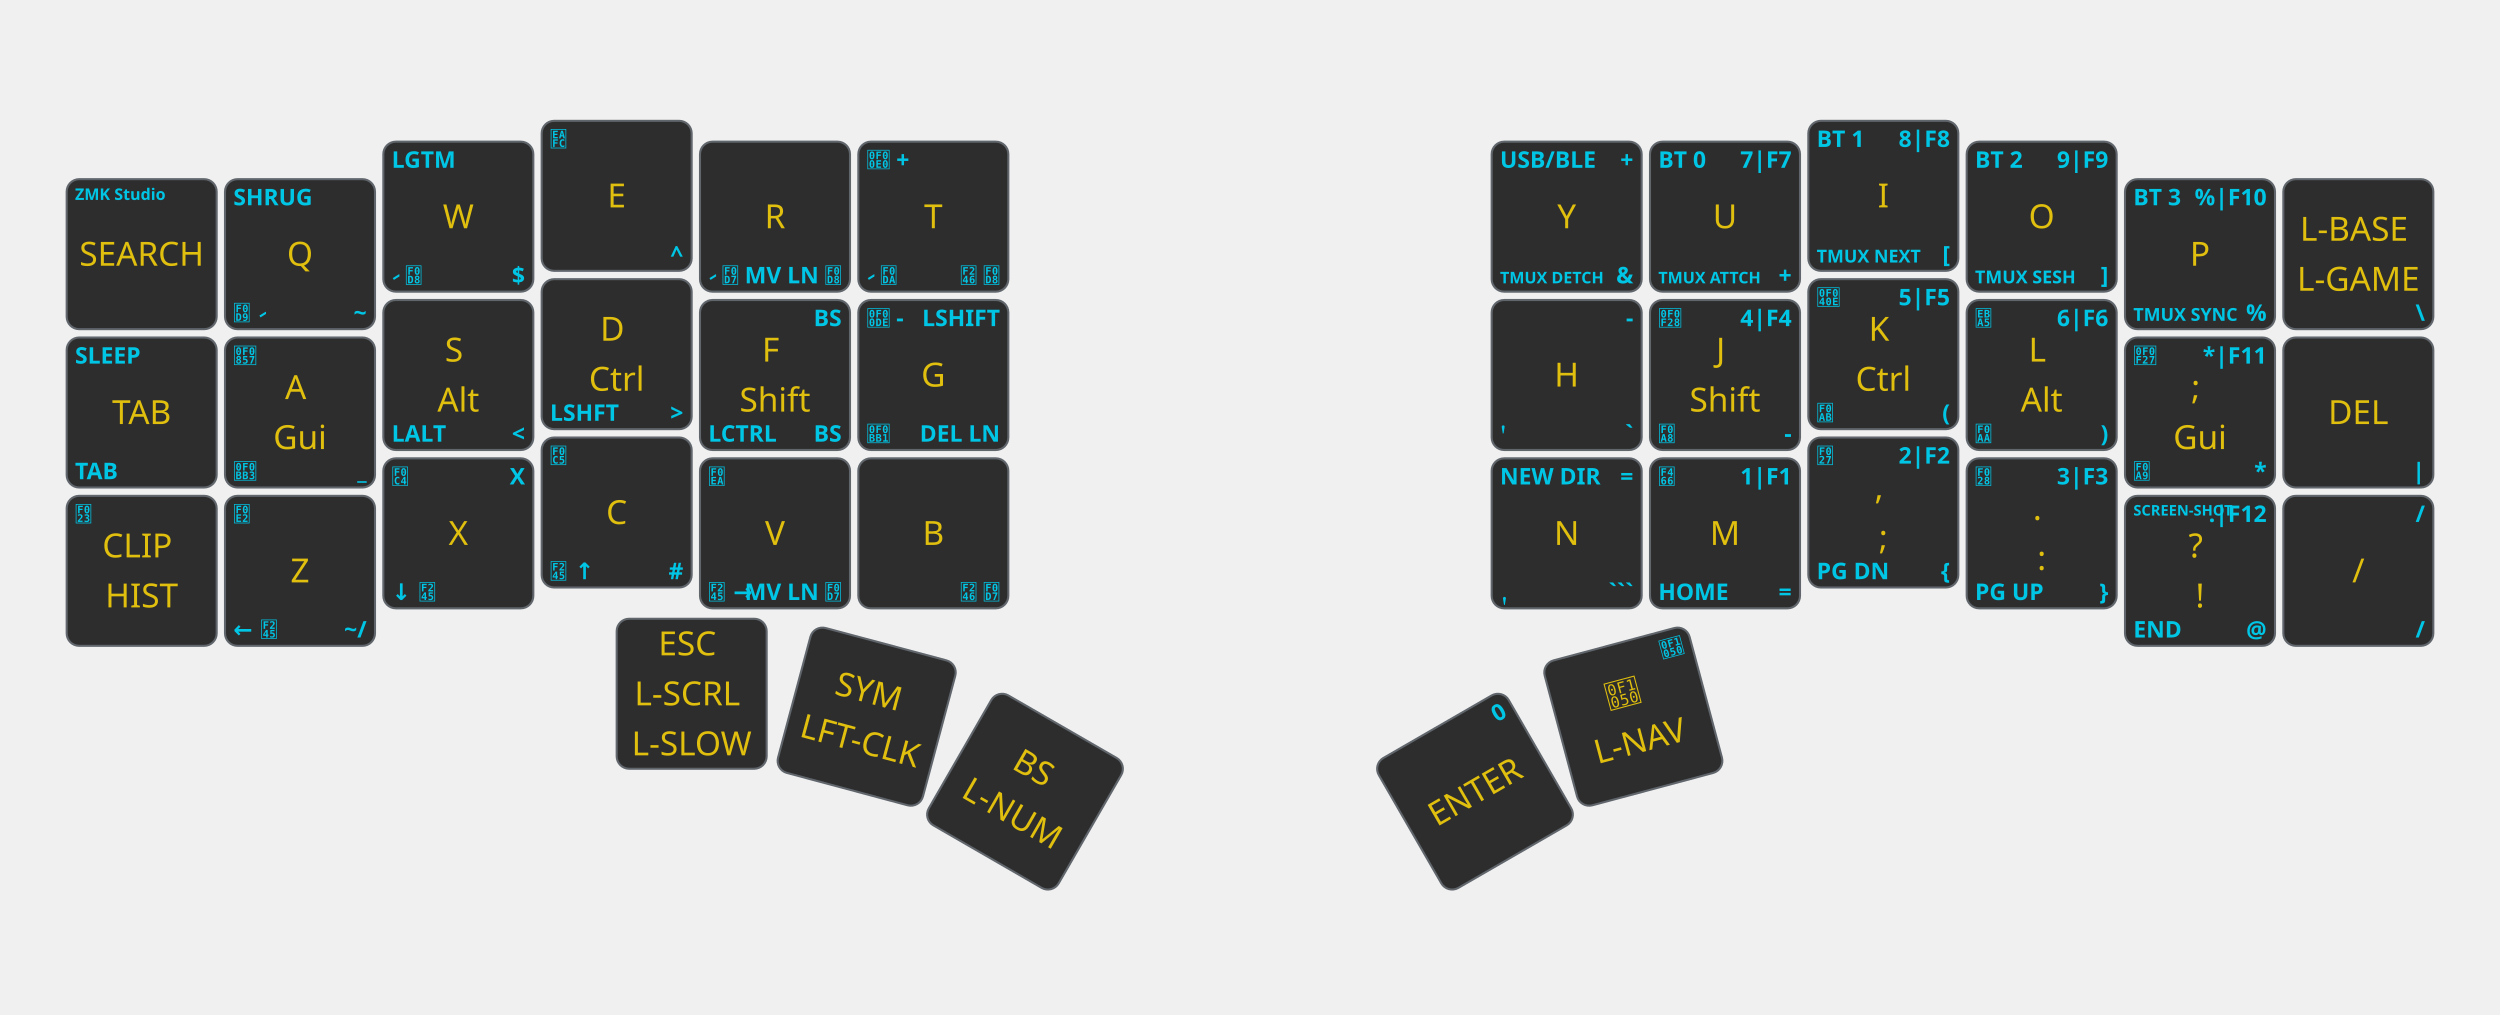
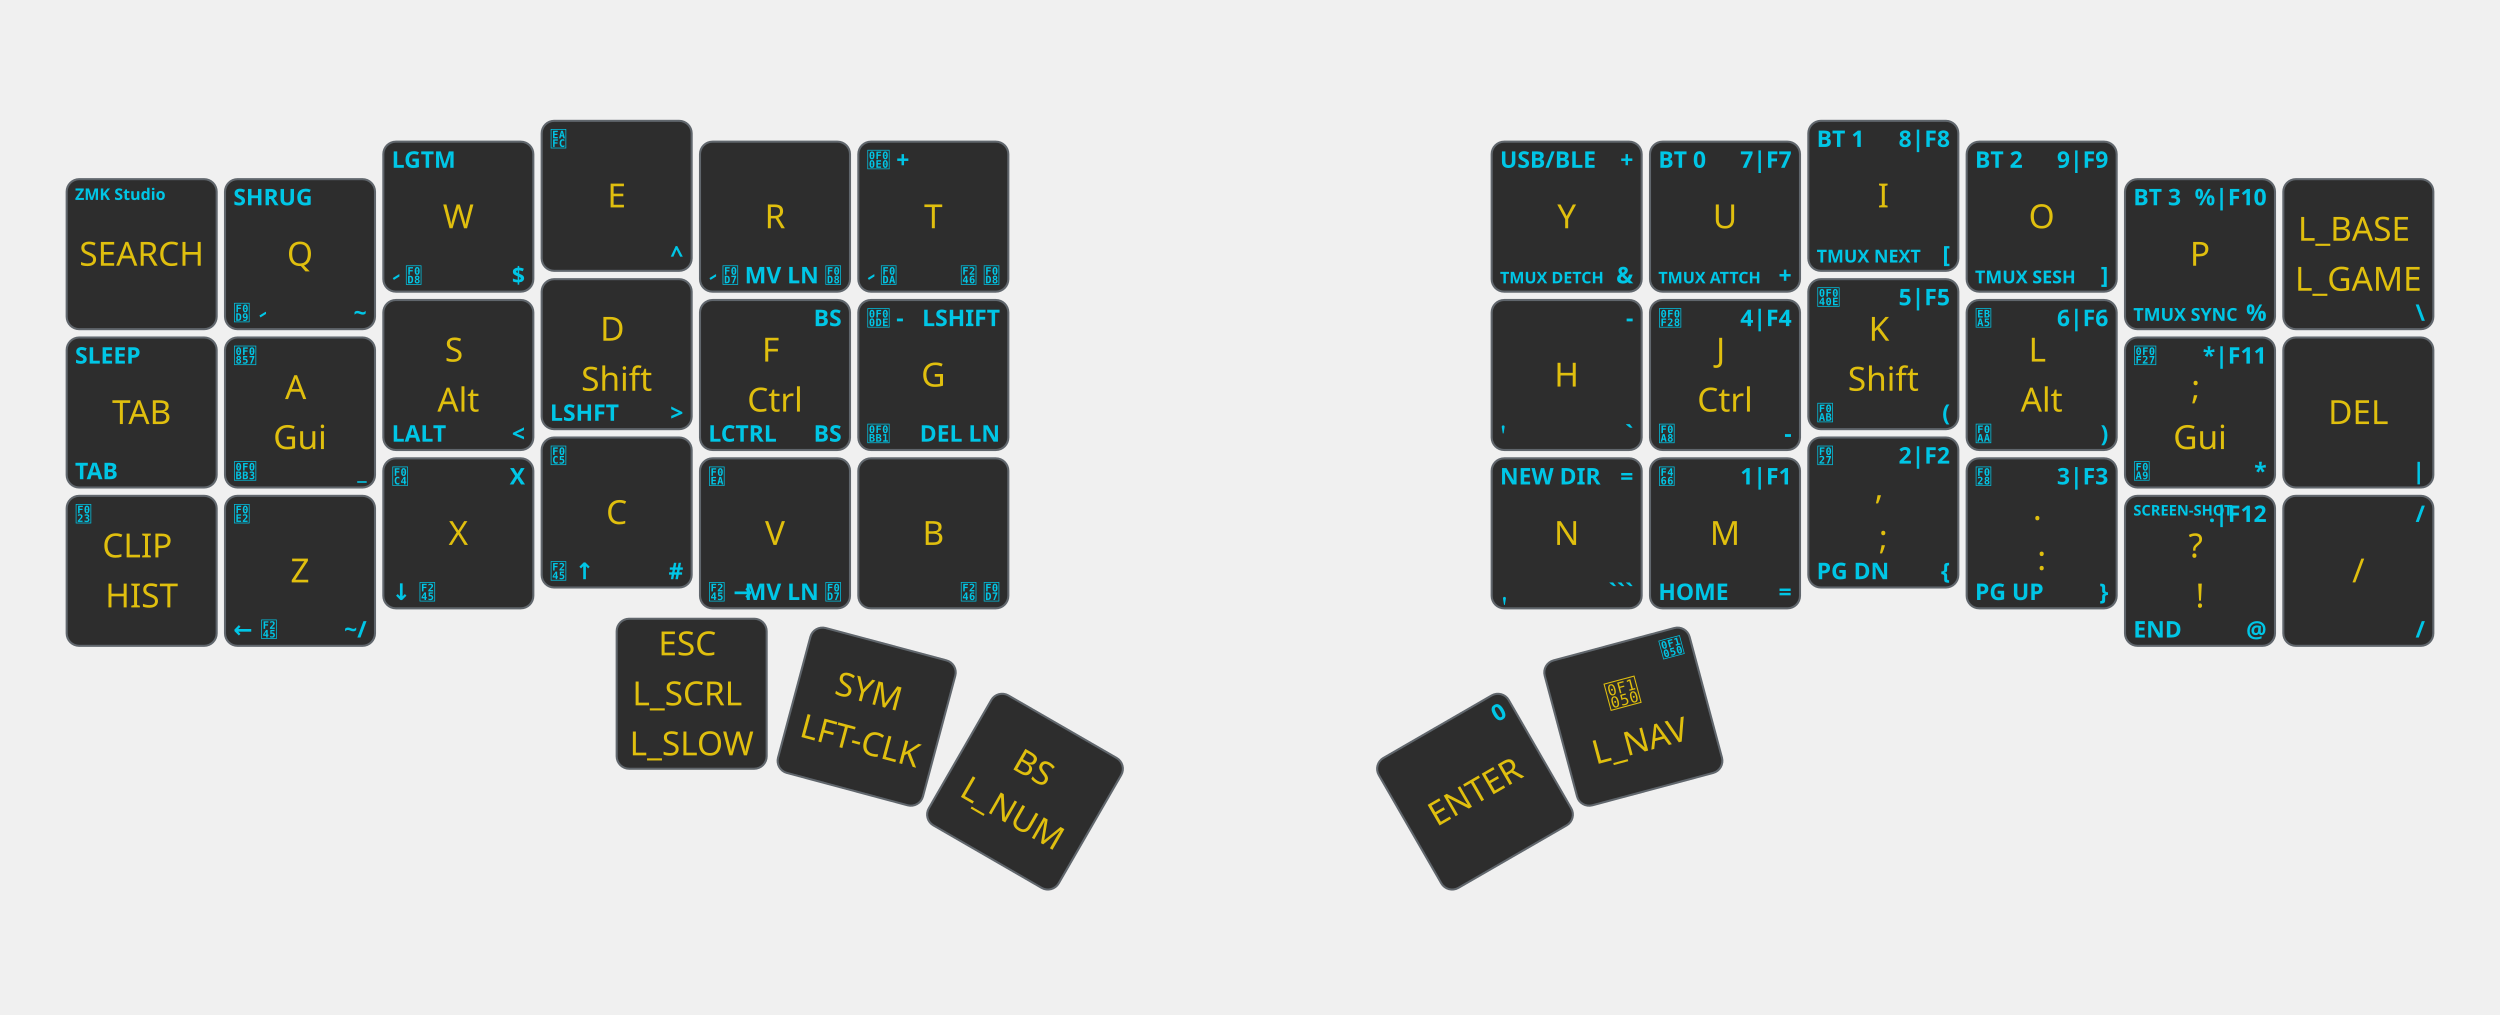
<svg xmlns="http://www.w3.org/2000/svg" width="1200" height="487" viewBox="0 0 1200 487" class="keymap">
  <style>/* inherit to force styles through use tags */
svg path {
    fill: inherit;
}

/* font and background color specifications */
svg.keymap {
    font-family: SFMono-Regular,Consolas,Liberation Mono,Menlo,monospace;
    font-size: 14px;
    font-kerning: normal;
    text-rendering: optimizeLegibility;
    fill: #24292e;
}

/* default key styling */
rect.key {
    fill: #f6f8fa;
}

rect.key, rect.combo {
    stroke: #c9cccf;
    stroke-width: 1;
}

/* default key side styling, only used is draw_key_sides is set */
rect.side {
    filter: brightness(90%);
}

/* color accent for combo boxes */
rect.combo, rect.combo-separate {
    fill: #cdf;
}

/* color accent for held keys */
rect.held, rect.combo.held {
    fill: #fdd;
}

/* color accent for ghost (optional) keys */
rect.ghost, rect.combo.ghost {
    stroke-dasharray: 4, 4;
    stroke-width: 2;
}

text {
    text-anchor: middle;
    dominant-baseline: middle;
}

/* styling for layer labels */
text.label {
    font-weight: bold;
    text-anchor: start;
    stroke: white;
    stroke-width: 4;
    paint-order: stroke;
}

/* styling for optional footer */
text.footer {
    text-anchor: end;
    dominant-baseline: auto;
    stroke: white;
    stroke-width: 4;
    paint-order: stroke;
}

/* styling for combo tap, and key non-tap label text */
text.combo, text.hold, text.shifted, text.left, text.right, text.tl, text.tr, text.bl, text.br {
    font-size: 11px;
}

text.hold, text.bl, text.br {
    text-anchor: middle;
    dominant-baseline: auto;
}

text.shifted, text.tl, text.tr {
    text-anchor: middle;
    dominant-baseline: hanging;
}

text.left, text.tl, text.bl {
    text-anchor: start;
}

text.right, text.tr, text.br {
    text-anchor: end;
}

text.layer-activator {
    text-decoration: underline;
}

/* styling for hold/shifted label text in combo box */
text.combo.hold, text.combo.shifted, text.combo.left, text.combo.right {
    font-size: 8px;
}

/* lighter symbol for transparent keys */
text.trans {
    fill: #7b7e81;
}

/* styling for combo dendrons */
path.combo {
    stroke-width: 1;
    stroke: gray;
    fill: none;
}

/* Start Tabler Icons Cleanup */
/* cannot use height/width with glyphs */
.icon-tabler &gt; path {
    fill: inherit;
    stroke: inherit;
    stroke-width: 2;
}
/* hide tabler's default box */
.icon-tabler &gt; path[stroke="none"][fill="none"] {
    visibility: hidden;
}
/* End Tabler Icons Cleanup */

svg.keymap { fill: #d1d6db; }
rect.key { fill: #3f4750; }
rect.key, rect.combo { stroke: #60666c; }
rect.combo, rect.combo-separate { fill: #1f3d7a; }
rect.held, rect.combo.held { fill: #854747; }
text.label, text.footer { stroke: black; }
text.trans { fill: #7e8184; }
path.combo { stroke: #7f7f7f; }

/* ── Hide Layer Names ───────────────────────────────────── */
text.label { display: none; }

/* ── Keycap Background Color ───────────────────────────────────── */
rect.key { fill: #2D2D2D; }

/* ── Stacked layer color palette ───────────────────────────────────── */
/* Edit only the fill values below to re-theme the whole stacked image.  */

/* Base - center - neutral white  */
text.tap { font-family: "JetBrainsMono Nerd Font"; fill: #e0bf0e; font-size: 16px; }

/* Nav  - top-left - blue  */
text.tl  { font-family: "JetBrainsMono Nerd Font"; fill: #00c6e6; font-size: 11px; font-weight: 600; fill-opacity: 1; -webkit-font-smoothing: antialiased; text-rendering: optimizeLegibility; transform: translate(2px, 2px); }

/* Num  - top-right- green */
text.tr  { font-family: "JetBrainsMono Nerd Font"; fill: #00c6e6; font-size: 11px; font-weight: 600; fill-opacity: 1; -webkit-font-smoothing: antialiased; text-rendering: optimizeLegibility; transform: translate(-2px, 2px); }

/* Xtra - bot-left - purple */
text.bl  { font-family: "JetBrainsMono Nerd Font"; fill: #00c6e6; font-size: 11px; font-weight: 600; fill-opacity: 1; -webkit-font-smoothing: antialiased; text-rendering: optimizeLegibility; transform: translate(2px, -2px); }

/* Sym  - bot-right- yellow */
text.br  { font-family: "JetBrainsMono Nerd Font"; fill: #00c6e6; font-size: 11px; font-weight: 600; fill-opacity: 1; -webkit-font-smoothing: antialiased; text-rendering: optimizeLegibility; transform: translate(-2px, -2px); }
</style>
  <g transform="translate(30, 0)" class="layer-Stacked Keymap">
    <text x="0" y="28" class="label" id="Stacked-Keymap">Stacked Keymap:</text>
    <g transform="translate(0, 56)">
      <g transform="translate(38, 66)" class="key keypos-0">
        <rect rx="6" ry="6" x="-36" y="-36" width="72" height="72" class="key" />
        <text x="0" y="0" class="key tap">SEARCH</text>
        <text x="-34" y="-34" class="key tl">
          <tspan style="font-size: 70%">ZMK Studio</tspan>
        </text>
      </g>
      <g transform="translate(114, 66)" class="key keypos-1">
        <rect rx="6" ry="6" x="-36" y="-36" width="72" height="72" class="key" />
        <text x="0" y="0" class="key tap">Q</text>
        <text x="-34" y="-34" class="key tl">SHRUG</text>
        <text x="-34" y="34" class="key bl"> </text>
        <text x="34" y="34" class="key br">~</text>
      </g>
      <g transform="translate(190, 48)" class="key keypos-2">
        <rect rx="6" ry="6" x="-36" y="-36" width="72" height="72" class="key" />
        <text x="0" y="0" class="key tap">W</text>
        <text x="-34" y="-34" class="key tl">LGTM</text>
        <text x="-34" y="34" class="key bl"> </text>
        <text x="34" y="34" class="key br">$</text>
      </g>
      <g transform="translate(266, 38)" class="key keypos-3">
        <rect rx="6" ry="6" x="-36" y="-36" width="72" height="72" class="key" />
        <text x="0" y="0" class="key tap">E</text>
        <text x="-34" y="-34" class="key tl"></text>
        <text x="34" y="34" class="key br">^</text>
      </g>
      <g transform="translate(342, 48)" class="key keypos-4">
        <rect rx="6" ry="6" x="-36" y="-36" width="72" height="72" class="key" />
        <text x="0" y="0" class="key tap">R</text>
        <text x="-34" y="34" class="key bl"> </text>
        <text x="34" y="34" class="key br">MV LN </text>
      </g>
      <g transform="translate(418, 48)" class="key keypos-5">
        <rect rx="6" ry="6" x="-36" y="-36" width="72" height="72" class="key" />
        <text x="0" y="0" class="key tap">T</text>
        <text x="-34" y="-34" class="key tl">󰃠 +</text>
        <text x="-34" y="34" class="key bl"> </text>
        <text x="34" y="34" class="key br"> </text>
      </g>
      <g transform="translate(722, 48)" class="key keypos-6">
        <rect rx="6" ry="6" x="-36" y="-36" width="72" height="72" class="key" />
        <text x="0" y="0" class="key tap">Y</text>
        <text x="-34" y="-34" class="key tl">USB/BLE</text>
        <text x="34" y="-34" class="key tr">+</text>
        <text x="-34" y="34" class="key bl">
          <tspan style="font-size: 70%">TMUX DETCH</tspan>
        </text>
        <text x="34" y="34" class="key br">&amp;</text>
      </g>
      <g transform="translate(798, 48)" class="key keypos-7">
        <rect rx="6" ry="6" x="-36" y="-36" width="72" height="72" class="key" />
        <text x="0" y="0" class="key tap">U</text>
        <text x="-34" y="-34" class="key tl">BT 0</text>
        <text x="34" y="-34" class="key tr">7|F7</text>
        <text x="-34" y="34" class="key bl">
          <tspan style="font-size: 70%">TMUX ATTCH</tspan>
        </text>
        <text x="34" y="34" class="key br">+</text>
      </g>
      <g transform="translate(874, 38)" class="key keypos-8">
        <rect rx="6" ry="6" x="-36" y="-36" width="72" height="72" class="key" />
        <text x="0" y="0" class="key tap">I</text>
        <text x="-34" y="-34" class="key tl">BT 1</text>
        <text x="34" y="-34" class="key tr">8|F8</text>
        <text x="-34" y="34" class="key bl">
          <tspan style="font-size: 78%">TMUX NEXT</tspan>
        </text>
        <text x="34" y="34" class="key br">[</text>
      </g>
      <g transform="translate(950, 48)" class="key keypos-9">
        <rect rx="6" ry="6" x="-36" y="-36" width="72" height="72" class="key" />
        <text x="0" y="0" class="key tap">O</text>
        <text x="-34" y="-34" class="key tl">BT 2</text>
        <text x="34" y="-34" class="key tr">9|F9</text>
        <text x="-34" y="34" class="key bl">
          <tspan style="font-size: 78%">TMUX SESH</tspan>
        </text>
        <text x="34" y="34" class="key br">]</text>
      </g>
      <g transform="translate(1026, 66)" class="key keypos-10">
        <rect rx="6" ry="6" x="-36" y="-36" width="72" height="72" class="key" />
        <text x="0" y="0" class="key tap">P</text>
        <text x="-34" y="-34" class="key tl">BT 3</text>
        <text x="34" y="-34" class="key tr">%|F10</text>
        <text x="-34" y="34" class="key bl">
          <tspan style="font-size: 78%">TMUX SYNC</tspan>
        </text>
        <text x="34" y="34" class="key br">%</text>
      </g>
      <g transform="translate(1102, 66)" class="key keypos-11">
        <rect rx="6" ry="6" x="-36" y="-36" width="72" height="72" class="key" />
        <text x="0" y="0" class="key tap">
-           <tspan x="0" dy="-0.75em">L-BASE</tspan>
-           <tspan x="0" dy="1.5em">L-GAME</tspan>
+           <tspan x="0" dy="-0.75em">L_BASE</tspan>
+           <tspan x="0" dy="1.5em">L_GAME</tspan>
        </text>
        <text x="34" y="34" class="key br">\</text>
      </g>
      <g transform="translate(38, 142)" class="key keypos-12">
        <rect rx="6" ry="6" x="-36" y="-36" width="72" height="72" class="key" />
        <text x="0" y="0" class="key tap">TAB</text>
        <text x="-34" y="-34" class="key tl">SLEEP</text>
        <text x="-34" y="34" class="key bl">TAB</text>
      </g>
      <g transform="translate(114, 142)" class="key keypos-13">
        <rect rx="6" ry="6" x="-36" y="-36" width="72" height="72" class="key" />
        <text x="0" y="0" class="key tap">
          <tspan x="0" dy="-0.75em">A</tspan>
          <tspan x="0" dy="1.5em">Gui</tspan>
        </text>
        <text x="-34" y="-34" class="key tl">󰡗</text>
        <text x="-34" y="34" class="key bl">󰮳</text>
        <text x="34" y="34" class="key br">_</text>
      </g>
      <g transform="translate(190, 124)" class="key keypos-14">
        <rect rx="6" ry="6" x="-36" y="-36" width="72" height="72" class="key" />
        <text x="0" y="0" class="key tap">
          <tspan x="0" dy="-0.75em">S</tspan>
          <tspan x="0" dy="1.5em">Alt</tspan>
        </text>
        <text x="-34" y="34" class="key bl">LALT</text>
        <text x="34" y="34" class="key br">&lt;</text>
      </g>
      <g transform="translate(266, 114)" class="key keypos-15">
        <rect rx="6" ry="6" x="-36" y="-36" width="72" height="72" class="key" />
        <text x="0" y="0" class="key tap">
          <tspan x="0" dy="-0.75em">D</tspan>
-           <tspan x="0" dy="1.5em">Ctrl</tspan>
+           <tspan x="0" dy="1.5em">Shift</tspan>
        </text>
        <text x="-34" y="34" class="key bl">LSHFT</text>
        <text x="34" y="34" class="key br">&gt;</text>
      </g>
      <g transform="translate(342, 124)" class="key keypos-16">
        <rect rx="6" ry="6" x="-36" y="-36" width="72" height="72" class="key" />
        <text x="0" y="0" class="key tap">
          <tspan x="0" dy="-0.75em">F</tspan>
-           <tspan x="0" dy="1.5em">Shift</tspan>
+           <tspan x="0" dy="1.5em">Ctrl</tspan>
        </text>
        <text x="34" y="-34" class="key tr">BS</text>
        <text x="-34" y="34" class="key bl">LCTRL</text>
        <text x="34" y="34" class="key br">BS</text>
      </g>
      <g transform="translate(418, 124)" class="key keypos-17">
        <rect rx="6" ry="6" x="-36" y="-36" width="72" height="72" class="key" />
        <text x="0" y="0" class="key tap">G</text>
        <text x="-34" y="-34" class="key tl">󰃞 -</text>
        <text x="34" y="-34" class="key tr">LSHIFT</text>
        <text x="-34" y="34" class="key bl">󰮱</text>
        <text x="34" y="34" class="key br">DEL LN</text>
      </g>
      <g transform="translate(722, 124)" class="key keypos-18">
        <rect rx="6" ry="6" x="-36" y="-36" width="72" height="72" class="key" />
        <text x="0" y="0" class="key tap">H</text>
        <text x="34" y="-34" class="key tr">-</text>
        <text x="-34" y="34" class="key bl"></text>
        <text x="34" y="34" class="key br">`</text>
      </g>
      <g transform="translate(798, 124)" class="key keypos-19">
        <rect rx="6" ry="6" x="-36" y="-36" width="72" height="72" class="key" />
        <text x="0" y="0" class="key tap">
          <tspan x="0" dy="-0.75em">J</tspan>
-           <tspan x="0" dy="1.5em">Shift</tspan>
+           <tspan x="0" dy="1.5em">Ctrl</tspan>
        </text>
        <text x="-34" y="-34" class="key tl">󰼨</text>
        <text x="34" y="-34" class="key tr">4|F4</text>
        <text x="-34" y="34" class="key bl"></text>
        <text x="34" y="34" class="key br">-</text>
      </g>
      <g transform="translate(874, 114)" class="key keypos-20">
        <rect rx="6" ry="6" x="-36" y="-36" width="72" height="72" class="key" />
        <text x="0" y="0" class="key tap">
          <tspan x="0" dy="-0.75em">K</tspan>
-           <tspan x="0" dy="1.5em">Ctrl</tspan>
+           <tspan x="0" dy="1.5em">Shift</tspan>
        </text>
        <text x="-34" y="-34" class="key tl">󰐎</text>
        <text x="34" y="-34" class="key tr">5|F5</text>
        <text x="-34" y="34" class="key bl"></text>
        <text x="34" y="34" class="key br">(</text>
      </g>
      <g transform="translate(950, 124)" class="key keypos-21">
        <rect rx="6" ry="6" x="-36" y="-36" width="72" height="72" class="key" />
        <text x="0" y="0" class="key tap">
          <tspan x="0" dy="-0.75em">L</tspan>
          <tspan x="0" dy="1.5em">Alt</tspan>
        </text>
        <text x="-34" y="-34" class="key tl"></text>
        <text x="34" y="-34" class="key tr">6|F6</text>
        <text x="-34" y="34" class="key bl"></text>
        <text x="34" y="34" class="key br">)</text>
      </g>
      <g transform="translate(1026, 142)" class="key keypos-22">
        <rect rx="6" ry="6" x="-36" y="-36" width="72" height="72" class="key" />
        <text x="0" y="0" class="key tap">
          <tspan x="0" dy="-0.75em">;</tspan>
          <tspan x="0" dy="1.5em">Gui</tspan>
        </text>
        <text x="-34" y="-34" class="key tl">󰼧</text>
        <text x="34" y="-34" class="key tr">*|F11</text>
        <text x="-34" y="34" class="key bl"></text>
        <text x="34" y="34" class="key br">*</text>
      </g>
      <g transform="translate(1102, 142)" class="key keypos-23">
        <rect rx="6" ry="6" x="-36" y="-36" width="72" height="72" class="key" />
        <text x="0" y="0" class="key tap">DEL</text>
        <text x="34" y="34" class="key br">|</text>
      </g>
      <g transform="translate(38, 218)" class="key keypos-24">
        <rect rx="6" ry="6" x="-36" y="-36" width="72" height="72" class="key" />
        <text x="0" y="0" class="key tap">
          <tspan x="0" dy="-0.75em">CLIP</tspan>
          <tspan x="0" dy="1.5em">HIST</tspan>
        </text>
        <text x="-34" y="-34" class="key tl"></text>
      </g>
      <g transform="translate(114, 218)" class="key keypos-25">
        <rect rx="6" ry="6" x="-36" y="-36" width="72" height="72" class="key" />
        <text x="0" y="0" class="key tap">Z</text>
        <text x="-34" y="-34" class="key tl"></text>
        <text x="-34" y="34" class="key bl">← </text>
        <text x="34" y="34" class="key br">~/</text>
      </g>
      <g transform="translate(190, 200)" class="key keypos-26">
        <rect rx="6" ry="6" x="-36" y="-36" width="72" height="72" class="key" />
        <text x="0" y="0" class="key tap">X</text>
        <text x="-34" y="-34" class="key tl"></text>
        <text x="34" y="-34" class="key tr">X</text>
        <text x="-34" y="34" class="key bl">↓ </text>
      </g>
      <g transform="translate(266, 190)" class="key keypos-27">
        <rect rx="6" ry="6" x="-36" y="-36" width="72" height="72" class="key" />
        <text x="0" y="0" class="key tap">C</text>
        <text x="-34" y="-34" class="key tl"></text>
        <text x="-34" y="34" class="key bl"> ↑</text>
        <text x="34" y="34" class="key br">#</text>
      </g>
      <g transform="translate(342, 200)" class="key keypos-28">
        <rect rx="6" ry="6" x="-36" y="-36" width="72" height="72" class="key" />
        <text x="0" y="0" class="key tap">V</text>
        <text x="-34" y="-34" class="key tl"></text>
        <text x="-34" y="34" class="key bl"> →</text>
        <text x="34" y="34" class="key br">MV LN </text>
      </g>
      <g transform="translate(418, 200)" class="key keypos-29">
        <rect rx="6" ry="6" x="-36" y="-36" width="72" height="72" class="key" />
        <text x="0" y="0" class="key tap">B</text>
        <text x="34" y="34" class="key br"> </text>
      </g>
      <g transform="translate(722, 200)" class="key keypos-30">
        <rect rx="6" ry="6" x="-36" y="-36" width="72" height="72" class="key" />
        <text x="0" y="0" class="key tap">N</text>
        <text x="-34" y="-34" class="key tl">NEW DIR</text>
        <text x="34" y="-34" class="key tr">=</text>
        <text x="-34" y="34" class="key bl"></text>
        <text x="34" y="34" class="key br">```</text>
      </g>
      <g transform="translate(798, 200)" class="key keypos-31">
        <rect rx="6" ry="6" x="-36" y="-36" width="72" height="72" class="key" />
        <text x="0" y="0" class="key tap">M</text>
        <text x="-34" y="-34" class="key tl"></text>
        <text x="34" y="-34" class="key tr">1|F1</text>
        <text x="-34" y="34" class="key bl">HOME</text>
        <text x="34" y="34" class="key br">=</text>
      </g>
      <g transform="translate(874, 190)" class="key keypos-32">
        <rect rx="6" ry="6" x="-36" y="-36" width="72" height="72" class="key" />
        <text x="0" y="0" class="key tap">
          <tspan x="0" dy="-0.75em">,</tspan>
          <tspan x="0" dy="1.5em">;</tspan>
        </text>
        <text x="-34" y="-34" class="key tl"></text>
        <text x="34" y="-34" class="key tr">2|F2</text>
        <text x="-34" y="34" class="key bl">PG DN</text>
        <text x="34" y="34" class="key br">{</text>
      </g>
      <g transform="translate(950, 200)" class="key keypos-33">
        <rect rx="6" ry="6" x="-36" y="-36" width="72" height="72" class="key" />
        <text x="0" y="0" class="key tap">
          <tspan x="0" dy="-0.75em">.</tspan>
          <tspan x="0" dy="1.5em">:</tspan>
        </text>
        <text x="-34" y="-34" class="key tl"></text>
        <text x="34" y="-34" class="key tr">3|F3</text>
        <text x="-34" y="34" class="key bl">PG UP</text>
        <text x="34" y="34" class="key br">}</text>
      </g>
      <g transform="translate(1026, 218)" class="key keypos-34">
        <rect rx="6" ry="6" x="-36" y="-36" width="72" height="72" class="key" />
        <text x="0" y="0" class="key tap">
          <tspan x="0" dy="-0.75em">?</tspan>
          <tspan x="0" dy="1.5em">!</tspan>
        </text>
        <text x="-34" y="-34" class="key tl">
          <tspan style="font-size: 64%">SCREEN-SHOT</tspan>
        </text>
        <text x="34" y="-34" class="key tr">.|F12</text>
        <text x="-34" y="34" class="key bl">END</text>
        <text x="34" y="34" class="key br">@</text>
      </g>
      <g transform="translate(1102, 218)" class="key keypos-35">
        <rect rx="6" ry="6" x="-36" y="-36" width="72" height="72" class="key" />
        <text x="0" y="0" class="key tap">/</text>
        <text x="34" y="-34" class="key tr">/</text>
        <text x="34" y="34" class="key br">/</text>
      </g>
      <g transform="translate(302, 277)" class="key keypos-36">
        <rect rx="6" ry="6" x="-36" y="-36" width="72" height="72" class="key" />
        <text x="0" y="0" class="key tap">
          <tspan x="0" dy="-1.5em">ESC</tspan>
-           <tspan x="0" dy="1.5em">L-SCRL</tspan>
-           <tspan x="0" dy="1.5em">L-SLOW</tspan>
+           <tspan x="0" dy="1.5em">L_SCRL</tspan>
+           <tspan x="0" dy="1.5em">L_SLOW</tspan>
        </text>
      </g>
      <g transform="translate(386, 288) rotate(15.0)" class="key keypos-37">
        <rect rx="6" ry="6" x="-36" y="-36" width="72" height="72" class="key" />
        <text x="0" y="0" class="key tap">
          <tspan x="0" dy="-0.75em">SYM</tspan>
          <tspan x="0" dy="1.5em">LFT-CLK</tspan>
        </text>
      </g>
      <g transform="translate(462, 324) rotate(30.0)" class="key keypos-38">
        <rect rx="6" ry="6" x="-36" y="-36" width="72" height="72" class="key" />
        <text x="0" y="0" class="key tap">
          <tspan x="0" dy="-0.75em">BS</tspan>
-           <tspan x="0" dy="1.5em">L-NUM</tspan>
+           <tspan x="0" dy="1.5em">L_NUM</tspan>
        </text>
      </g>
      <g transform="translate(678, 324) rotate(-30.0)" class="key keypos-39">
        <rect rx="6" ry="6" x="-36" y="-36" width="72" height="72" class="key" />
        <text x="0" y="0" class="key tap">ENTER</text>
        <text x="34" y="-34" class="key tr">0</text>
      </g>
      <g transform="translate(754, 288) rotate(-15.0)" class="key keypos-40">
        <rect rx="6" ry="6" x="-36" y="-36" width="72" height="72" class="key" />
        <text x="0" y="0" class="key tap">
          <tspan x="0" dy="-0.75em">󱁐</tspan>
-           <tspan x="0" dy="1.5em">L-NAV</tspan>
+           <tspan x="0" dy="1.5em">L_NAV</tspan>
        </text>
        <text x="34" y="-34" class="key tr">󱁐</text>
      </g>
    </g>
  </g>
</svg>
